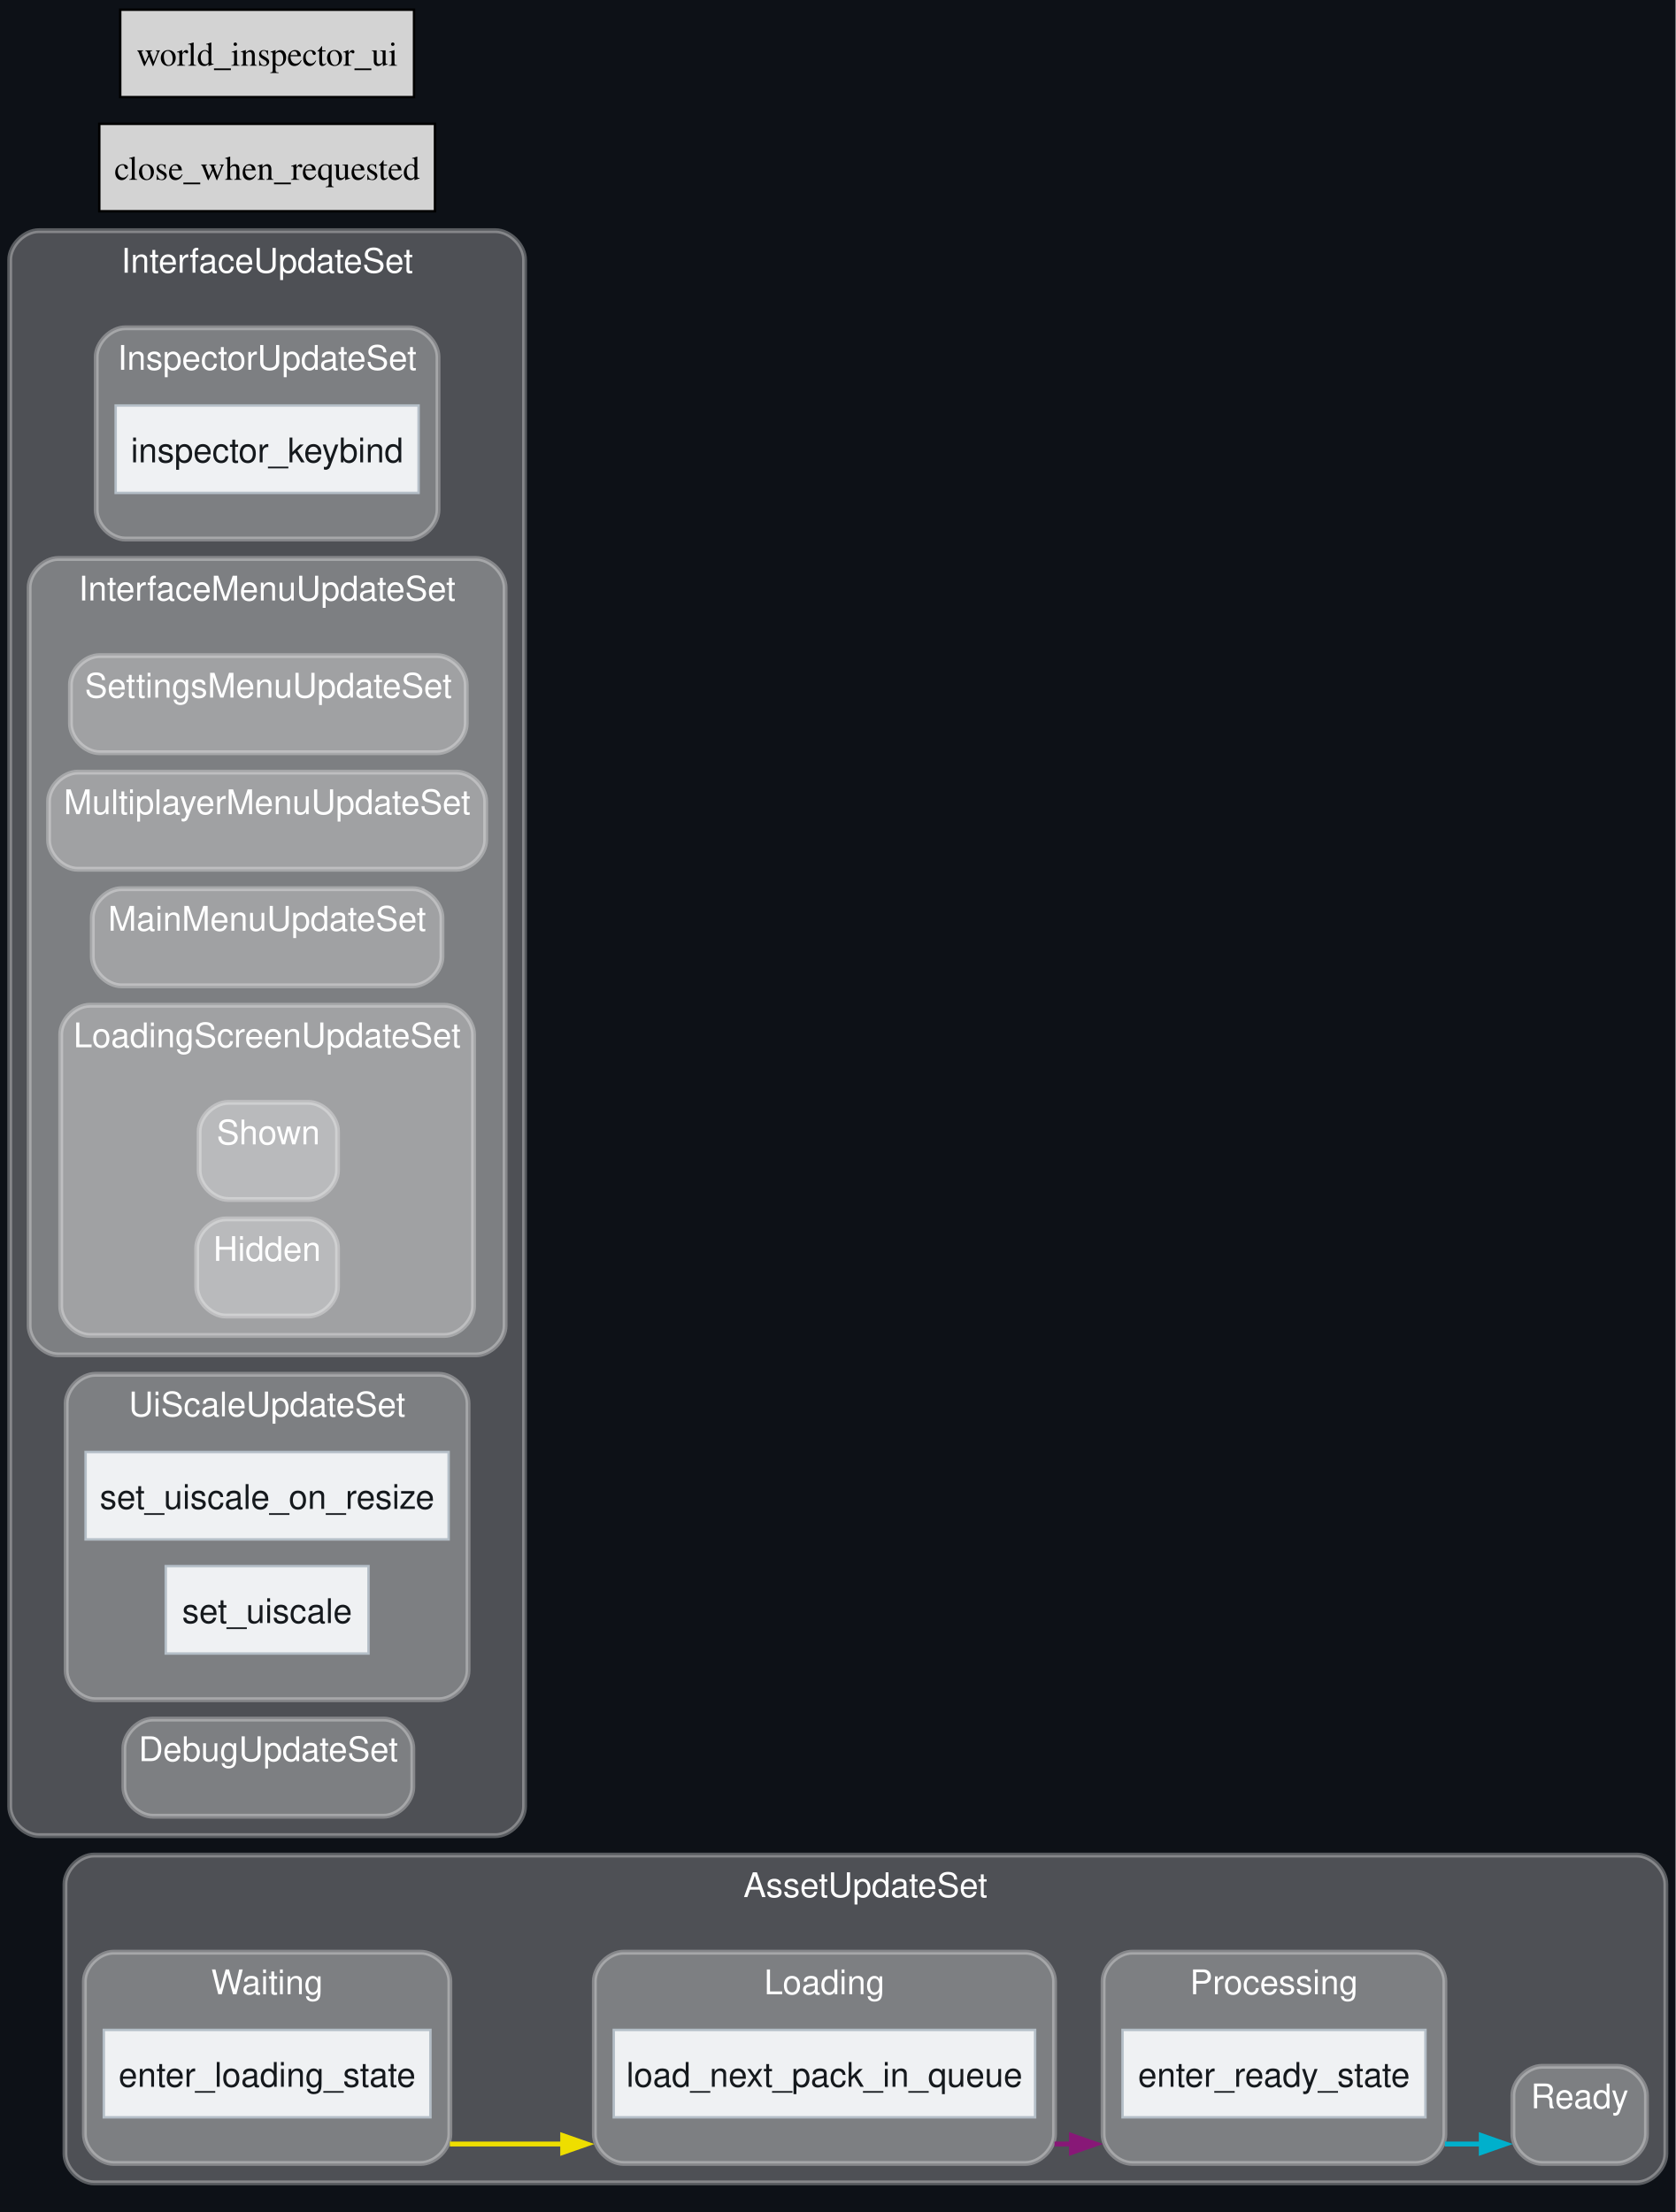
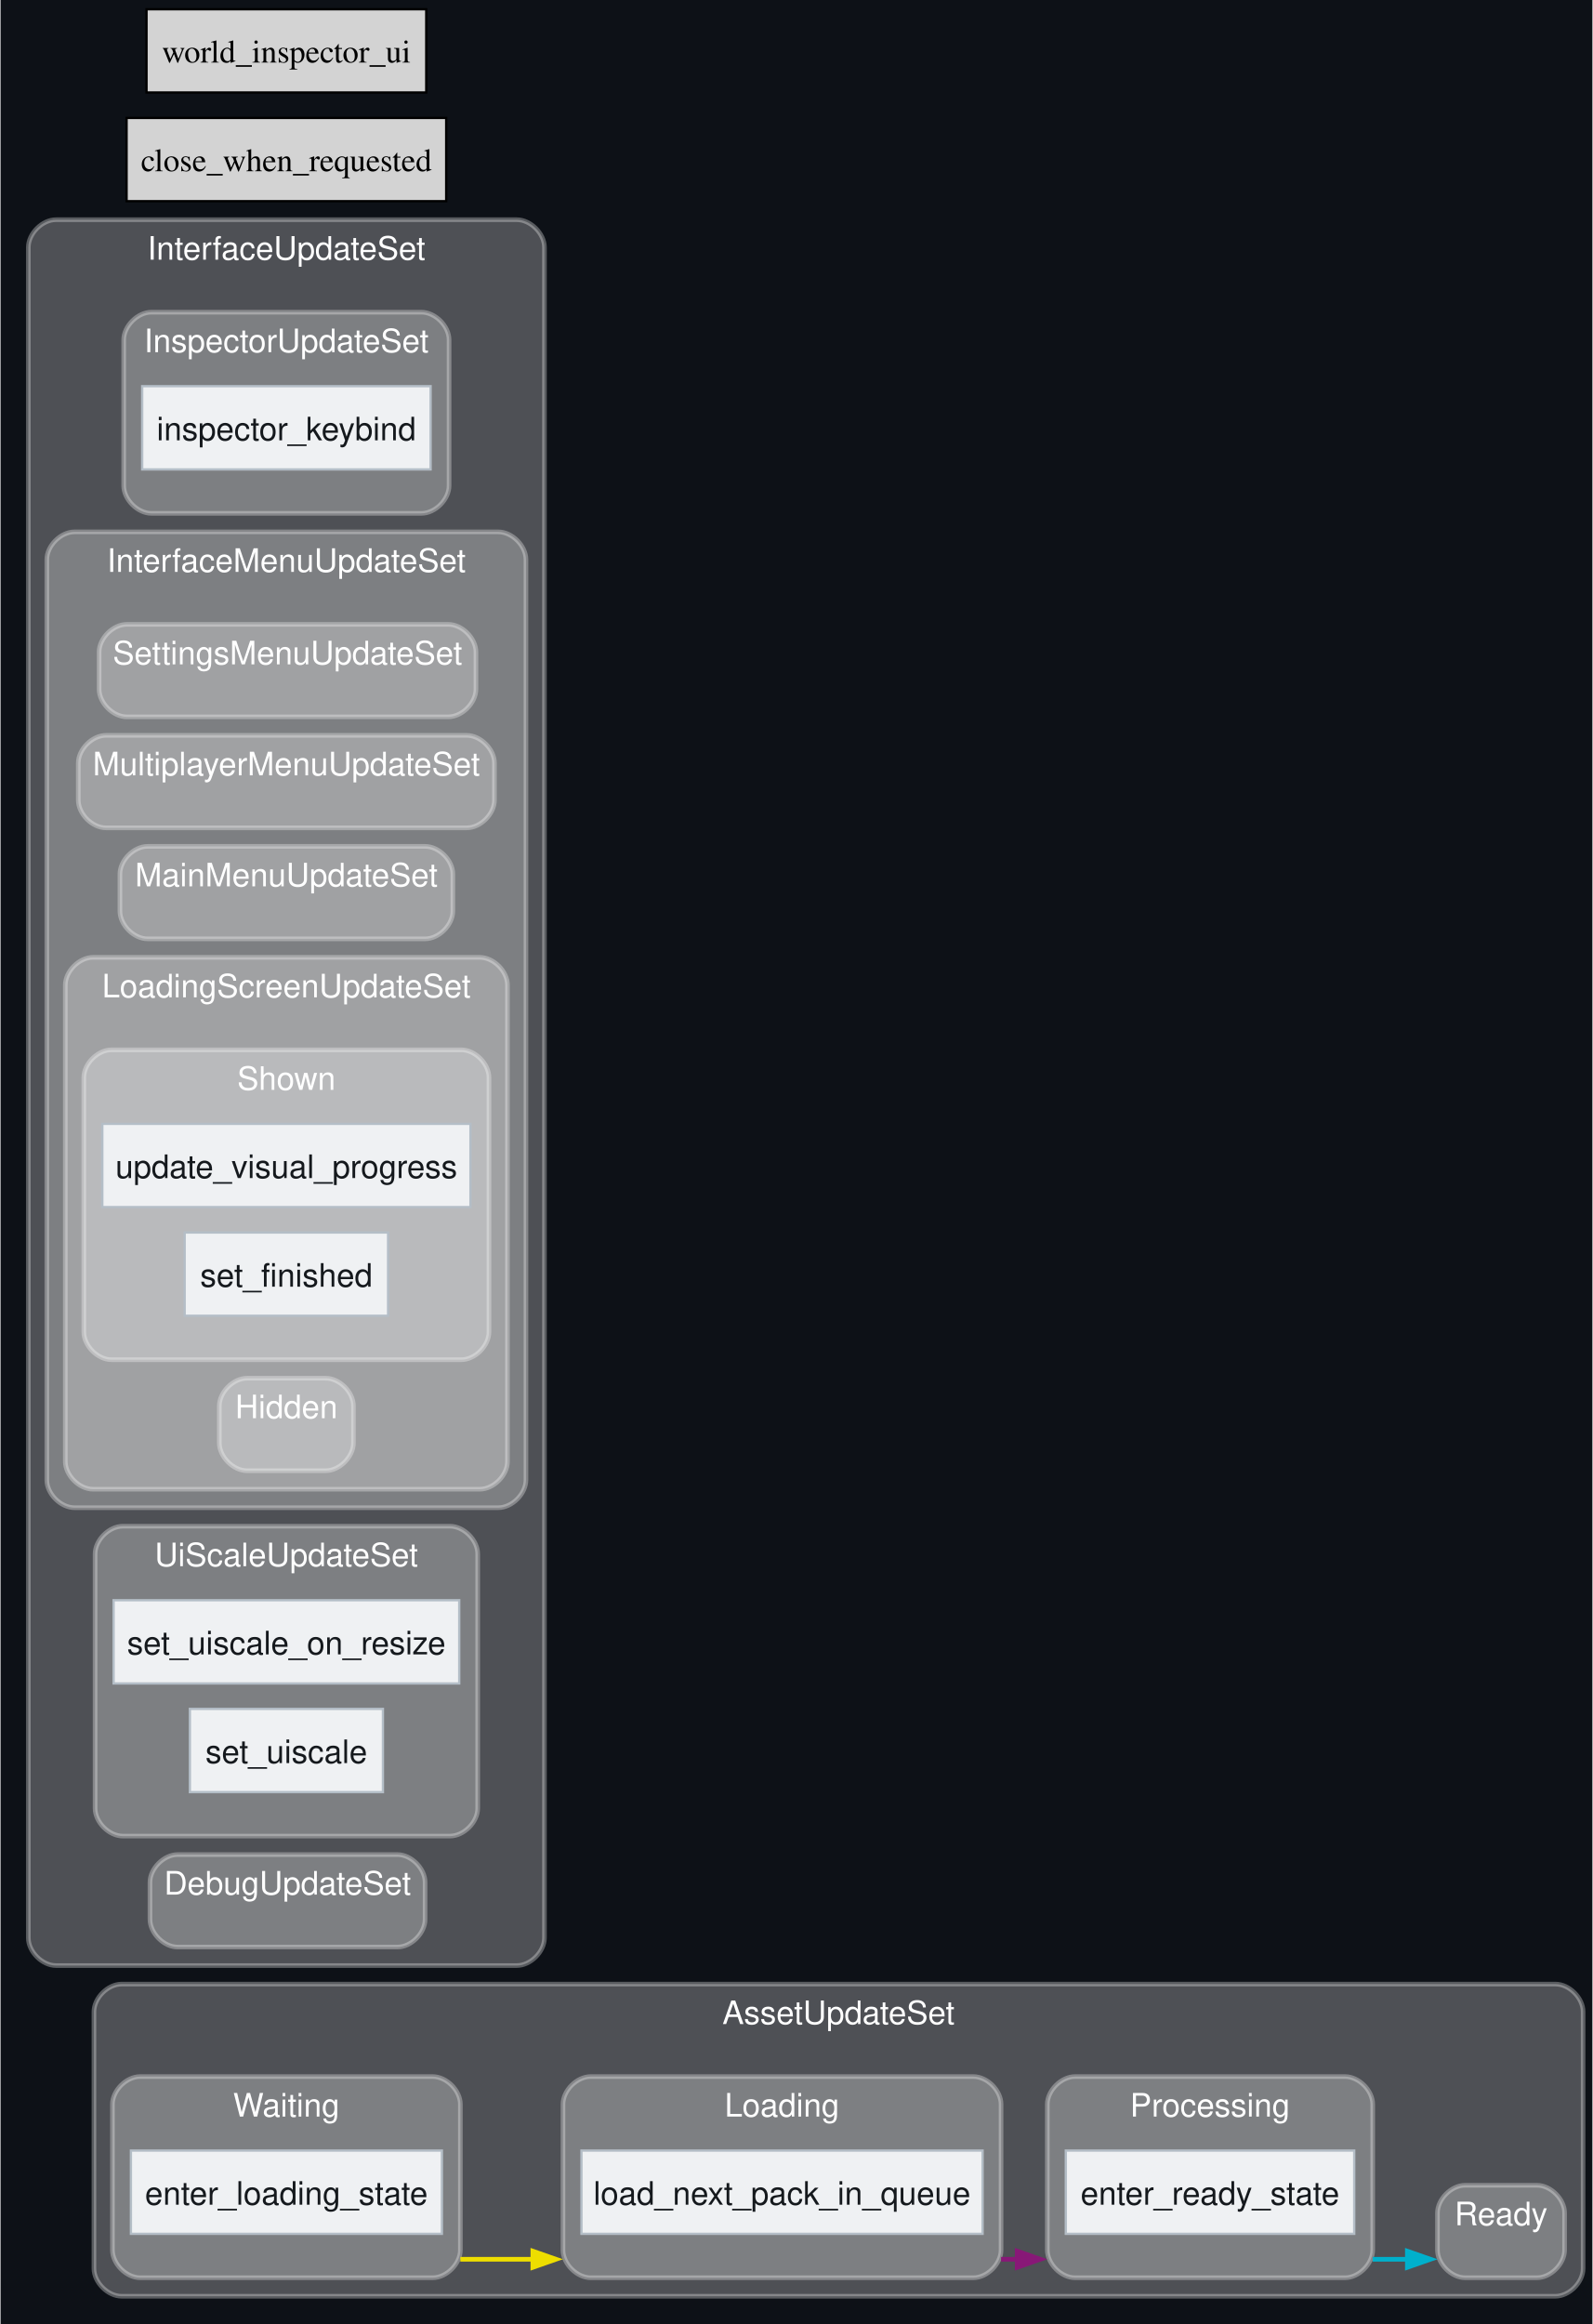
- <svg xmlns="http://www.w3.org/2000/svg" xmlns:xlink="http://www.w3.org/1999/xlink" width="690pt" height="911pt" viewBox="0.00 0.00 690.00 911.00">
-   <g id="graph0" class="graph" transform="scale(1 1) rotate(0) translate(4 907)">
-     <polygon fill="#0d1117" stroke="none" points="-4,4 -4,-907 686,-907 686,4 -4,4" />
+ <svg xmlns="http://www.w3.org/2000/svg" xmlns:xlink="http://www.w3.org/1999/xlink" width="689pt" height="1005pt" viewBox="0.00 0.00 688.50 1005.00">
+   <g id="graph0" class="graph" transform="scale(1 1) rotate(0) translate(4 1001)">
+     <polygon fill="#0d1117" stroke="none" points="-4,4 -4,-1001 684.5,-1001 684.5,4 -4,4" />
    <g id="clust1" class="cluster">
      <g id="a_clust1">
        <a xlink:title="AssetUpdateSet">
-           <path fill="#ffffff" fill-opacity="0.267" stroke="#ffffff" stroke-width="2" stroke-opacity="0.314" d="M34.75,-8C34.75,-8 670,-8 670,-8 676,-8 682,-14 682,-20 682,-20 682,-131 682,-131 682,-137 676,-143 670,-143 670,-143 34.75,-143 34.75,-143 28.75,-143 22.75,-137 22.75,-131 22.75,-131 22.75,-20 22.75,-20 22.75,-14 28.75,-8 34.75,-8" />
-           <text text-anchor="middle" x="352.38" y="-125.7" font-family="Helvetica,sans-Serif" font-size="14.00" fill="#ffffff">AssetUpdateSet</text>
+           <path fill="#ffffff" fill-opacity="0.267" stroke="#ffffff" stroke-width="2" stroke-opacity="0.314" d="M48.38,-8C48.38,-8 668.5,-8 668.5,-8 674.5,-8 680.5,-14 680.5,-20 680.5,-20 680.5,-131 680.5,-131 680.5,-137 674.5,-143 668.5,-143 668.5,-143 48.38,-143 48.38,-143 42.38,-143 36.38,-137 36.38,-131 36.38,-131 36.38,-20 36.38,-20 36.38,-14 42.38,-8 48.38,-8" />
+           <text text-anchor="middle" x="358.44" y="-125.7" font-family="Helvetica,sans-Serif" font-size="14.00" fill="#ffffff">AssetUpdateSet</text>
        </a>
      </g>
    </g>
    <g id="clust2" class="cluster">
      <g id="a_clust2">
        <a xlink:title="Waiting">
-           <path fill="#ffffff" fill-opacity="0.267" stroke="#ffffff" stroke-width="2" stroke-opacity="0.314" d="M42.75,-16C42.75,-16 169.25,-16 169.25,-16 175.25,-16 181.25,-22 181.25,-28 181.25,-28 181.25,-91 181.25,-91 181.25,-97 175.25,-103 169.25,-103 169.25,-103 42.75,-103 42.75,-103 36.75,-103 30.75,-97 30.75,-91 30.75,-91 30.75,-28 30.75,-28 30.75,-22 36.75,-16 42.75,-16" />
-           <text text-anchor="middle" x="106" y="-85.7" font-family="Helvetica,sans-Serif" font-size="14.00" fill="#ffffff">Waiting</text>
+           <path fill="#ffffff" fill-opacity="0.267" stroke="#ffffff" stroke-width="2" stroke-opacity="0.314" d="M56.38,-16C56.38,-16 182.88,-16 182.88,-16 188.88,-16 194.88,-22 194.88,-28 194.88,-28 194.88,-91 194.88,-91 194.88,-97 188.88,-103 182.88,-103 182.88,-103 56.38,-103 56.38,-103 50.38,-103 44.38,-97 44.38,-91 44.38,-91 44.38,-28 44.38,-28 44.38,-22 50.38,-16 56.38,-16" />
+           <text text-anchor="middle" x="119.62" y="-85.7" font-family="Helvetica,sans-Serif" font-size="14.00" fill="#ffffff">Waiting</text>
        </a>
      </g>
    </g>
    <g id="clust3" class="cluster">
      <g id="a_clust3">
        <a xlink:title="Loading">
-           <path fill="#ffffff" fill-opacity="0.267" stroke="#ffffff" stroke-width="2" stroke-opacity="0.314" d="M252.75,-16C252.75,-16 418.25,-16 418.25,-16 424.25,-16 430.25,-22 430.25,-28 430.25,-28 430.25,-91 430.25,-91 430.25,-97 424.25,-103 418.25,-103 418.25,-103 252.75,-103 252.75,-103 246.75,-103 240.75,-97 240.75,-91 240.75,-91 240.75,-28 240.75,-28 240.75,-22 246.75,-16 252.75,-16" />
-           <text text-anchor="middle" x="335.5" y="-85.7" font-family="Helvetica,sans-Serif" font-size="14.00" fill="#ffffff">Loading</text>
+           <path fill="#ffffff" fill-opacity="0.267" stroke="#ffffff" stroke-width="2" stroke-opacity="0.314" d="M251.25,-16C251.25,-16 416.75,-16 416.75,-16 422.75,-16 428.75,-22 428.75,-28 428.75,-28 428.75,-91 428.75,-91 428.75,-97 422.75,-103 416.75,-103 416.75,-103 251.25,-103 251.25,-103 245.25,-103 239.25,-97 239.25,-91 239.25,-91 239.25,-28 239.25,-28 239.25,-22 245.25,-16 251.25,-16" />
+           <text text-anchor="middle" x="334" y="-85.7" font-family="Helvetica,sans-Serif" font-size="14.00" fill="#ffffff">Loading</text>
        </a>
      </g>
    </g>
    <g id="clust4" class="cluster">
      <g id="a_clust4">
        <a xlink:title="Processing">
-           <path fill="#ffffff" fill-opacity="0.267" stroke="#ffffff" stroke-width="2" stroke-opacity="0.314" d="M462.25,-16C462.25,-16 579,-16 579,-16 585,-16 591,-22 591,-28 591,-28 591,-91 591,-91 591,-97 585,-103 579,-103 579,-103 462.25,-103 462.25,-103 456.25,-103 450.25,-97 450.25,-91 450.25,-91 450.25,-28 450.25,-28 450.25,-22 456.25,-16 462.25,-16" />
-           <text text-anchor="middle" x="520.62" y="-85.7" font-family="Helvetica,sans-Serif" font-size="14.00" fill="#ffffff">Processing</text>
+           <path fill="#ffffff" fill-opacity="0.267" stroke="#ffffff" stroke-width="2" stroke-opacity="0.314" d="M460.75,-16C460.75,-16 577.5,-16 577.5,-16 583.5,-16 589.5,-22 589.5,-28 589.5,-28 589.5,-91 589.5,-91 589.5,-97 583.5,-103 577.5,-103 577.5,-103 460.75,-103 460.75,-103 454.75,-103 448.75,-97 448.75,-91 448.75,-91 448.75,-28 448.75,-28 448.75,-22 454.75,-16 460.75,-16" />
+           <text text-anchor="middle" x="519.12" y="-85.7" font-family="Helvetica,sans-Serif" font-size="14.00" fill="#ffffff">Processing</text>
        </a>
      </g>
    </g>
    <g id="clust5" class="cluster">
      <g id="a_clust5">
        <a xlink:title="Ready">
-           <path fill="#ffffff" fill-opacity="0.267" stroke="#ffffff" stroke-width="2" stroke-opacity="0.314" d="M631,-16C631,-16 662,-16 662,-16 668,-16 674,-22 674,-28 674,-28 674,-44 674,-44 674,-50 668,-56 662,-56 662,-56 631,-56 631,-56 625,-56 619,-50 619,-44 619,-44 619,-28 619,-28 619,-22 625,-16 631,-16" />
-           <text text-anchor="middle" x="646.5" y="-38.7" font-family="Helvetica,sans-Serif" font-size="14.00" fill="#ffffff">Ready</text>
+           <path fill="#ffffff" fill-opacity="0.267" stroke="#ffffff" stroke-width="2" stroke-opacity="0.314" d="M629.5,-16C629.5,-16 660.5,-16 660.5,-16 666.5,-16 672.5,-22 672.5,-28 672.5,-28 672.5,-44 672.5,-44 672.5,-50 666.5,-56 660.5,-56 660.5,-56 629.5,-56 629.5,-56 623.5,-56 617.5,-50 617.5,-44 617.5,-44 617.5,-28 617.5,-28 617.5,-22 623.5,-16 629.5,-16" />
+           <text text-anchor="middle" x="645" y="-38.7" font-family="Helvetica,sans-Serif" font-size="14.00" fill="#ffffff">Ready</text>
        </a>
      </g>
    </g>
    <g id="clust6" class="cluster">
      <g id="a_clust6">
        <a xlink:title="InterfaceUpdateSet">
-           <path fill="#ffffff" fill-opacity="0.267" stroke="#ffffff" stroke-width="2" stroke-opacity="0.314" d="M12,-151C12,-151 200,-151 200,-151 206,-151 212,-157 212,-163 212,-163 212,-800 212,-800 212,-806 206,-812 200,-812 200,-812 12,-812 12,-812 6,-812 0,-806 0,-800 0,-800 0,-163 0,-163 0,-157 6,-151 12,-151" />
-           <text text-anchor="middle" x="106" y="-794.7" font-family="Helvetica,sans-Serif" font-size="14.00" fill="#ffffff">InterfaceUpdateSet</text>
+           <path fill="#ffffff" fill-opacity="0.267" stroke="#ffffff" stroke-width="2" stroke-opacity="0.314" d="M20,-151C20,-151 219.25,-151 219.25,-151 225.25,-151 231.25,-157 231.25,-163 231.25,-163 231.25,-894 231.25,-894 231.25,-900 225.25,-906 219.25,-906 219.25,-906 20,-906 20,-906 14,-906 8,-900 8,-894 8,-894 8,-163 8,-163 8,-157 14,-151 20,-151" />
+           <text text-anchor="middle" x="119.62" y="-888.7" font-family="Helvetica,sans-Serif" font-size="14.00" fill="#ffffff">InterfaceUpdateSet</text>
        </a>
      </g>
    </g>
    <g id="clust7" class="cluster">
      <g id="a_clust7">
        <a xlink:title="DebugUpdateSet">
-           <path fill="#ffffff" fill-opacity="0.267" stroke="#ffffff" stroke-width="2" stroke-opacity="0.314" d="M59,-159C59,-159 154,-159 154,-159 160,-159 166,-165 166,-171 166,-171 166,-187 166,-187 166,-193 160,-199 154,-199 154,-199 59,-199 59,-199 53,-199 47,-193 47,-187 47,-187 47,-171 47,-171 47,-165 53,-159 59,-159" />
-           <text text-anchor="middle" x="106.5" y="-181.7" font-family="Helvetica,sans-Serif" font-size="14.00" fill="#ffffff">DebugUpdateSet</text>
+           <path fill="#ffffff" fill-opacity="0.267" stroke="#ffffff" stroke-width="2" stroke-opacity="0.314" d="M72.62,-159C72.62,-159 167.62,-159 167.62,-159 173.62,-159 179.62,-165 179.62,-171 179.62,-171 179.62,-187 179.62,-187 179.62,-193 173.62,-199 167.62,-199 167.62,-199 72.62,-199 72.62,-199 66.62,-199 60.62,-193 60.62,-187 60.62,-187 60.62,-171 60.62,-171 60.62,-165 66.62,-159 72.62,-159" />
+           <text text-anchor="middle" x="120.12" y="-181.7" font-family="Helvetica,sans-Serif" font-size="14.00" fill="#ffffff">DebugUpdateSet</text>
        </a>
      </g>
    </g>
    <g id="clust8" class="cluster">
      <g id="a_clust8">
        <a xlink:title="UiScaleUpdateSet">
-           <path fill="#ffffff" fill-opacity="0.267" stroke="#ffffff" stroke-width="2" stroke-opacity="0.314" d="M35.25,-207C35.25,-207 176.75,-207 176.75,-207 182.75,-207 188.75,-213 188.75,-219 188.75,-219 188.75,-329 188.75,-329 188.75,-335 182.75,-341 176.75,-341 176.75,-341 35.25,-341 35.25,-341 29.25,-341 23.25,-335 23.25,-329 23.25,-329 23.25,-219 23.25,-219 23.25,-213 29.25,-207 35.25,-207" />
-           <text text-anchor="middle" x="106" y="-323.7" font-family="Helvetica,sans-Serif" font-size="14.00" fill="#ffffff">UiScaleUpdateSet</text>
+           <path fill="#ffffff" fill-opacity="0.267" stroke="#ffffff" stroke-width="2" stroke-opacity="0.314" d="M48.88,-207C48.88,-207 190.38,-207 190.38,-207 196.38,-207 202.38,-213 202.38,-219 202.38,-219 202.38,-329 202.38,-329 202.38,-335 196.38,-341 190.38,-341 190.38,-341 48.88,-341 48.88,-341 42.88,-341 36.88,-335 36.88,-329 36.88,-329 36.88,-219 36.88,-219 36.88,-213 42.88,-207 48.88,-207" />
+           <text text-anchor="middle" x="119.62" y="-323.7" font-family="Helvetica,sans-Serif" font-size="14.00" fill="#ffffff">UiScaleUpdateSet</text>
        </a>
      </g>
    </g>
    <g id="clust9" class="cluster">
      <g id="a_clust9">
        <a xlink:title="InterfaceMenuUpdateSet">
-           <path fill="#ffffff" fill-opacity="0.267" stroke="#ffffff" stroke-width="2" stroke-opacity="0.314" d="M20,-349C20,-349 192,-349 192,-349 198,-349 204,-355 204,-361 204,-361 204,-665 204,-665 204,-671 198,-677 192,-677 192,-677 20,-677 20,-677 14,-677 8,-671 8,-665 8,-665 8,-361 8,-361 8,-355 14,-349 20,-349" />
-           <text text-anchor="middle" x="106" y="-659.7" font-family="Helvetica,sans-Serif" font-size="14.00" fill="#ffffff">InterfaceMenuUpdateSet</text>
+           <path fill="#ffffff" fill-opacity="0.267" stroke="#ffffff" stroke-width="2" stroke-opacity="0.314" d="M28,-349C28,-349 211.25,-349 211.25,-349 217.25,-349 223.25,-355 223.25,-361 223.25,-361 223.25,-759 223.25,-759 223.25,-765 217.25,-771 211.25,-771 211.25,-771 28,-771 28,-771 22,-771 16,-765 16,-759 16,-759 16,-361 16,-361 16,-355 22,-349 28,-349" />
+           <text text-anchor="middle" x="119.62" y="-753.7" font-family="Helvetica,sans-Serif" font-size="14.00" fill="#ffffff">InterfaceMenuUpdateSet</text>
        </a>
      </g>
    </g>
    <g id="clust10" class="cluster">
      <g id="a_clust10">
        <a xlink:title="LoadingScreenUpdateSet">
-           <path fill="#ffffff" fill-opacity="0.267" stroke="#ffffff" stroke-width="2" stroke-opacity="0.314" d="M33,-357C33,-357 179,-357 179,-357 185,-357 191,-363 191,-369 191,-369 191,-481 191,-481 191,-487 185,-493 179,-493 179,-493 33,-493 33,-493 27,-493 21,-487 21,-481 21,-481 21,-369 21,-369 21,-363 27,-357 33,-357" />
-           <text text-anchor="middle" x="106" y="-475.7" font-family="Helvetica,sans-Serif" font-size="14.00" fill="#ffffff">LoadingScreenUpdateSet</text>
+           <path fill="#ffffff" fill-opacity="0.267" stroke="#ffffff" stroke-width="2" stroke-opacity="0.314" d="M36,-357C36,-357 203.25,-357 203.25,-357 209.25,-357 215.25,-363 215.25,-369 215.25,-369 215.25,-575 215.25,-575 215.25,-581 209.25,-587 203.25,-587 203.25,-587 36,-587 36,-587 30,-587 24,-581 24,-575 24,-575 24,-369 24,-369 24,-363 30,-357 36,-357" />
+           <text text-anchor="middle" x="119.62" y="-569.7" font-family="Helvetica,sans-Serif" font-size="14.00" fill="#ffffff">LoadingScreenUpdateSet</text>
        </a>
      </g>
    </g>
    <g id="clust11" class="cluster">
      <g id="a_clust11">
        <a xlink:title="Hidden">
-           <path fill="#ffffff" fill-opacity="0.267" stroke="#ffffff" stroke-width="2" stroke-opacity="0.314" d="M89,-365C89,-365 123,-365 123,-365 129,-365 135,-371 135,-377 135,-377 135,-393 135,-393 135,-399 129,-405 123,-405 123,-405 89,-405 89,-405 83,-405 77,-399 77,-393 77,-393 77,-377 77,-377 77,-371 83,-365 89,-365" />
-           <text text-anchor="middle" x="106" y="-387.7" font-family="Helvetica,sans-Serif" font-size="14.00" fill="#ffffff">Hidden</text>
+           <path fill="#ffffff" fill-opacity="0.267" stroke="#ffffff" stroke-width="2" stroke-opacity="0.314" d="M102.62,-365C102.62,-365 136.62,-365 136.62,-365 142.62,-365 148.62,-371 148.62,-377 148.62,-377 148.62,-393 148.62,-393 148.62,-399 142.62,-405 136.62,-405 136.62,-405 102.62,-405 102.62,-405 96.62,-405 90.62,-399 90.62,-393 90.62,-393 90.62,-377 90.62,-377 90.62,-371 96.62,-365 102.62,-365" />
+           <text text-anchor="middle" x="119.62" y="-387.7" font-family="Helvetica,sans-Serif" font-size="14.00" fill="#ffffff">Hidden</text>
        </a>
      </g>
    </g>
    <g id="clust12" class="cluster">
      <g id="a_clust12">
        <a xlink:title="Shown">
-           <path fill="#ffffff" fill-opacity="0.267" stroke="#ffffff" stroke-width="2" stroke-opacity="0.314" d="M90,-413C90,-413 123,-413 123,-413 129,-413 135,-419 135,-425 135,-425 135,-441 135,-441 135,-447 129,-453 123,-453 123,-453 90,-453 90,-453 84,-453 78,-447 78,-441 78,-441 78,-425 78,-425 78,-419 84,-413 90,-413" />
-           <text text-anchor="middle" x="106.5" y="-435.7" font-family="Helvetica,sans-Serif" font-size="14.00" fill="#ffffff">Shown</text>
+           <path fill="#ffffff" fill-opacity="0.267" stroke="#ffffff" stroke-width="2" stroke-opacity="0.314" d="M44,-413C44,-413 195.25,-413 195.25,-413 201.25,-413 207.25,-419 207.25,-425 207.25,-425 207.25,-535 207.25,-535 207.25,-541 201.25,-547 195.25,-547 195.25,-547 44,-547 44,-547 38,-547 32,-541 32,-535 32,-535 32,-425 32,-425 32,-419 38,-413 44,-413" />
+           <text text-anchor="middle" x="119.62" y="-529.7" font-family="Helvetica,sans-Serif" font-size="14.00" fill="#ffffff">Shown</text>
        </a>
      </g>
    </g>
    <g id="clust13" class="cluster">
      <g id="a_clust13">
        <a xlink:title="MainMenuUpdateSet">
-           <path fill="#ffffff" fill-opacity="0.267" stroke="#ffffff" stroke-width="2" stroke-opacity="0.314" d="M46,-501C46,-501 166,-501 166,-501 172,-501 178,-507 178,-513 178,-513 178,-529 178,-529 178,-535 172,-541 166,-541 166,-541 46,-541 46,-541 40,-541 34,-535 34,-529 34,-529 34,-513 34,-513 34,-507 40,-501 46,-501" />
-           <text text-anchor="middle" x="106" y="-523.7" font-family="Helvetica,sans-Serif" font-size="14.00" fill="#ffffff">MainMenuUpdateSet</text>
+           <path fill="#ffffff" fill-opacity="0.267" stroke="#ffffff" stroke-width="2" stroke-opacity="0.314" d="M59.62,-595C59.62,-595 179.62,-595 179.62,-595 185.62,-595 191.62,-601 191.62,-607 191.62,-607 191.62,-623 191.62,-623 191.62,-629 185.62,-635 179.62,-635 179.62,-635 59.62,-635 59.62,-635 53.62,-635 47.62,-629 47.62,-623 47.62,-623 47.62,-607 47.62,-607 47.62,-601 53.62,-595 59.62,-595" />
+           <text text-anchor="middle" x="119.62" y="-617.7" font-family="Helvetica,sans-Serif" font-size="14.00" fill="#ffffff">MainMenuUpdateSet</text>
        </a>
      </g>
    </g>
    <g id="clust14" class="cluster">
      <g id="a_clust14">
        <a xlink:title="MultiplayerMenuUpdateSet">
-           <path fill="#ffffff" fill-opacity="0.267" stroke="#ffffff" stroke-width="2" stroke-opacity="0.314" d="M28,-549C28,-549 184,-549 184,-549 190,-549 196,-555 196,-561 196,-561 196,-577 196,-577 196,-583 190,-589 184,-589 184,-589 28,-589 28,-589 22,-589 16,-583 16,-577 16,-577 16,-561 16,-561 16,-555 22,-549 28,-549" />
-           <text text-anchor="middle" x="106" y="-571.7" font-family="Helvetica,sans-Serif" font-size="14.00" fill="#ffffff">MultiplayerMenuUpdateSet</text>
+           <path fill="#ffffff" fill-opacity="0.267" stroke="#ffffff" stroke-width="2" stroke-opacity="0.314" d="M41.62,-643C41.62,-643 197.62,-643 197.62,-643 203.62,-643 209.62,-649 209.62,-655 209.62,-655 209.62,-671 209.62,-671 209.62,-677 203.62,-683 197.62,-683 197.62,-683 41.62,-683 41.62,-683 35.62,-683 29.62,-677 29.62,-671 29.62,-671 29.62,-655 29.62,-655 29.62,-649 35.62,-643 41.62,-643" />
+           <text text-anchor="middle" x="119.62" y="-665.7" font-family="Helvetica,sans-Serif" font-size="14.00" fill="#ffffff">MultiplayerMenuUpdateSet</text>
        </a>
      </g>
    </g>
    <g id="clust15" class="cluster">
      <g id="a_clust15">
        <a xlink:title="SettingsMenuUpdateSet">
-           <path fill="#ffffff" fill-opacity="0.267" stroke="#ffffff" stroke-width="2" stroke-opacity="0.314" d="M37,-597C37,-597 176,-597 176,-597 182,-597 188,-603 188,-609 188,-609 188,-625 188,-625 188,-631 182,-637 176,-637 176,-637 37,-637 37,-637 31,-637 25,-631 25,-625 25,-625 25,-609 25,-609 25,-603 31,-597 37,-597" />
-           <text text-anchor="middle" x="106.5" y="-619.7" font-family="Helvetica,sans-Serif" font-size="14.00" fill="#ffffff">SettingsMenuUpdateSet</text>
+           <path fill="#ffffff" fill-opacity="0.267" stroke="#ffffff" stroke-width="2" stroke-opacity="0.314" d="M50.62,-691C50.62,-691 189.62,-691 189.62,-691 195.62,-691 201.62,-697 201.62,-703 201.62,-703 201.62,-719 201.62,-719 201.62,-725 195.62,-731 189.62,-731 189.62,-731 50.62,-731 50.62,-731 44.62,-731 38.62,-725 38.62,-719 38.62,-719 38.62,-703 38.62,-703 38.62,-697 44.62,-691 50.62,-691" />
+           <text text-anchor="middle" x="120.12" y="-713.7" font-family="Helvetica,sans-Serif" font-size="14.00" fill="#ffffff">SettingsMenuUpdateSet</text>
        </a>
      </g>
    </g>
    <g id="clust16" class="cluster">
      <g id="a_clust16">
        <a xlink:title="InspectorUpdateSet">
-           <path fill="#ffffff" fill-opacity="0.267" stroke="#ffffff" stroke-width="2" stroke-opacity="0.314" d="M47.62,-685C47.62,-685 164.38,-685 164.38,-685 170.38,-685 176.38,-691 176.38,-697 176.38,-697 176.38,-760 176.38,-760 176.38,-766 170.38,-772 164.38,-772 164.38,-772 47.62,-772 47.62,-772 41.62,-772 35.62,-766 35.62,-760 35.62,-760 35.62,-697 35.62,-697 35.62,-691 41.62,-685 47.62,-685" />
-           <text text-anchor="middle" x="106" y="-754.7" font-family="Helvetica,sans-Serif" font-size="14.00" fill="#ffffff">InspectorUpdateSet</text>
+           <path fill="#ffffff" fill-opacity="0.267" stroke="#ffffff" stroke-width="2" stroke-opacity="0.314" d="M61.25,-779C61.25,-779 178,-779 178,-779 184,-779 190,-785 190,-791 190,-791 190,-854 190,-854 190,-860 184,-866 178,-866 178,-866 61.25,-866 61.25,-866 55.25,-866 49.25,-860 49.25,-854 49.25,-854 49.25,-791 49.25,-791 49.25,-785 55.25,-779 61.25,-779" />
+           <text text-anchor="middle" x="119.62" y="-848.7" font-family="Helvetica,sans-Serif" font-size="14.00" fill="#ffffff">InspectorUpdateSet</text>
        </a>
      </g>
    </g>
    <g id="edge1" class="edge">
      <g id="a_edge1">
        <a xlink:title="Waiting → Loading">
-           <path fill="none" stroke="#eede00" stroke-width="2" d="M181.25,-24C196.14,-24 212.06,-24 227.8,-24" />
-           <polygon fill="#eede00" stroke="#eede00" stroke-width="2" points="227.72,-27.5 237.72,-24 227.72,-20.5 227.72,-27.5" />
+           <path fill="none" stroke="#eede00" stroke-width="2" d="M194.87,-24C205.04,-24 215.64,-24 226.25,-24" />
+           <polygon fill="#eede00" stroke="#eede00" stroke-width="2" points="226.23,-27.5 236.23,-24 226.23,-20.5 226.23,-27.5" />
        </a>
      </g>
    </g>
    <g id="node3" class="node">
      <g id="a_node3">
        <a xlink:title="froglight_assets::systemset::resourcepack::ResourcePackState::enter_loading_state">
-           <polygon fill="#eff1f3" stroke="#b4bec7" points="173.25,-71 38.75,-71 38.75,-35 173.25,-35 173.25,-71" />
-           <text text-anchor="middle" x="106" y="-47.58" font-family="Helvetica,sans-Serif" font-size="14.00" fill="#15191d">enter_loading_state</text>
+           <polygon fill="#eff1f3" stroke="#b4bec7" points="186.88,-71 52.38,-71 52.38,-35 186.88,-35 186.88,-71" />
+           <text text-anchor="middle" x="119.62" y="-47.58" font-family="Helvetica,sans-Serif" font-size="14.00" fill="#15191d">enter_loading_state</text>
        </a>
      </g>
    </g>
    <g id="edge2" class="edge">
      <g id="a_edge2">
        <a xlink:title="Loading → Processing">
-           <path fill="none" stroke="#881877" stroke-width="2" d="M430.25,-24C432.63,-24 435.01,-24 437.38,-24" />
-           <polygon fill="#881877" stroke="#881877" stroke-width="2" points="437.22,-27.5 447.22,-24 437.22,-20.5 437.22,-27.5" />
+           <path fill="none" stroke="#881877" stroke-width="2" d="M428.75,-24C431.13,-24 433.51,-24 435.88,-24" />
+           <polygon fill="#881877" stroke="#881877" stroke-width="2" points="435.72,-27.5 445.72,-24 435.72,-20.5 435.72,-27.5" />
        </a>
      </g>
    </g>
    <g id="node5" class="node">
      <g id="a_node5">
        <a xlink:title="froglight_assets::asset_manager::tracker::AssetTracker::load_next_pack_in_queue">
-           <polygon fill="#eff1f3" stroke="#b4bec7" points="422.25,-71 248.75,-71 248.75,-35 422.25,-35 422.25,-71" />
-           <text text-anchor="middle" x="335.5" y="-47.58" font-family="Helvetica,sans-Serif" font-size="14.00" fill="#15191d">load_next_pack_in_queue</text>
+           <polygon fill="#eff1f3" stroke="#b4bec7" points="420.75,-71 247.25,-71 247.25,-35 420.75,-35 420.75,-71" />
+           <text text-anchor="middle" x="334" y="-47.58" font-family="Helvetica,sans-Serif" font-size="14.00" fill="#15191d">load_next_pack_in_queue</text>
        </a>
      </g>
    </g>
    <g id="edge3" class="edge">
      <g id="a_edge3">
        <a xlink:title="Processing → Ready">
-           <path fill="none" stroke="#00b0cc" stroke-width="2" d="M591,-24C596.18,-24 601.29,-24 606.17,-24" />
-           <polygon fill="#00b0cc" stroke="#00b0cc" stroke-width="2" points="605.98,-27.5 615.98,-24 605.98,-20.5 605.98,-27.5" />
+           <path fill="none" stroke="#00b0cc" stroke-width="2" d="M589.5,-24C594.68,-24 599.79,-24 604.67,-24" />
+           <polygon fill="#00b0cc" stroke="#00b0cc" stroke-width="2" points="604.48,-27.5 614.48,-24 604.48,-20.5 604.48,-27.5" />
        </a>
      </g>
    </g>
    <g id="node7" class="node">
      <g id="a_node7">
        <a xlink:title="froglight_assets::systemset::resourcepack::ResourcePackState::enter_ready_state">
-           <polygon fill="#eff1f3" stroke="#b4bec7" points="583,-71 458.25,-71 458.25,-35 583,-35 583,-71" />
-           <text text-anchor="middle" x="520.62" y="-47.58" font-family="Helvetica,sans-Serif" font-size="14.00" fill="#15191d">enter_ready_state</text>
+           <polygon fill="#eff1f3" stroke="#b4bec7" points="581.5,-71 456.75,-71 456.75,-35 581.5,-35 581.5,-71" />
+           <text text-anchor="middle" x="519.12" y="-47.58" font-family="Helvetica,sans-Serif" font-size="14.00" fill="#15191d">enter_ready_state</text>
        </a>
      </g>
    </g>
    <g id="node12" class="node">
      <g id="a_node12">
        <a xlink:title="froglight_interface::plugins::uiscale::UiScalePlugin::set_uiscale">
-           <polygon fill="#eff1f3" stroke="#b4bec7" points="147.75,-262 64.25,-262 64.25,-226 147.75,-226 147.75,-262" />
-           <text text-anchor="middle" x="106" y="-238.57" font-family="Helvetica,sans-Serif" font-size="14.00" fill="#15191d">set_uiscale</text>
+           <polygon fill="#eff1f3" stroke="#b4bec7" points="161.38,-262 77.88,-262 77.88,-226 161.38,-226 161.38,-262" />
+           <text text-anchor="middle" x="119.62" y="-238.57" font-family="Helvetica,sans-Serif" font-size="14.00" fill="#15191d">set_uiscale</text>
        </a>
      </g>
    </g>
    <g id="node13" class="node">
      <g id="a_node13">
        <a xlink:title="froglight_interface::plugins::uiscale::UiScalePlugin::set_uiscale_on_resize">
-           <polygon fill="#eff1f3" stroke="#b4bec7" points="180.75,-309 31.25,-309 31.25,-273 180.75,-273 180.75,-309" />
-           <text text-anchor="middle" x="106" y="-285.57" font-family="Helvetica,sans-Serif" font-size="14.00" fill="#15191d">set_uiscale_on_resize</text>
-         </a>
-       </g>
-     </g>
-     <g id="node22" class="node">
-       <g id="a_node22">
-         <a xlink:title="froglight_interface::plugins::inspector::enable::InspectorEnable::inspector_keybind">
-           <polygon fill="#eff1f3" stroke="#b4bec7" points="168.38,-740 43.63,-740 43.63,-704 168.38,-704 168.38,-740" />
-           <text text-anchor="middle" x="106" y="-716.58" font-family="Helvetica,sans-Serif" font-size="14.00" fill="#15191d">inspector_keybind</text>
-         </a>
-       </g>
-     </g>
-     <g id="node23" class="node">
-       <g id="a_node23">
-         <a xlink:title="bevy_window::system::close_when_requested">
-           <polygon fill="lightgrey" stroke="black" points="175.12,-856 36.88,-856 36.88,-820 175.12,-820 175.12,-856" />
-           <text text-anchor="middle" x="106" y="-832.95" font-family="Times,serif" font-size="14.00">close_when_requested</text>
+           <polygon fill="#eff1f3" stroke="#b4bec7" points="194.38,-309 44.88,-309 44.88,-273 194.38,-273 194.38,-309" />
+           <text text-anchor="middle" x="119.62" y="-285.57" font-family="Helvetica,sans-Serif" font-size="14.00" fill="#15191d">set_uiscale_on_resize</text>
+         </a>
+       </g>
+     </g>
+     <g id="node18" class="node">
+       <g id="a_node18">
+         <a xlink:title="froglight_interface::menus::loadingscreen::bar::ProgressBar::set_finished">
+           <polygon fill="#eff1f3" stroke="#b4bec7" points="163.62,-468 75.62,-468 75.62,-432 163.62,-432 163.62,-468" />
+           <text text-anchor="middle" x="119.62" y="-444.57" font-family="Helvetica,sans-Serif" font-size="14.00" fill="#15191d">set_finished</text>
+         </a>
+       </g>
+     </g>
+     <g id="node19" class="node">
+       <g id="a_node19">
+         <a xlink:title="froglight_interface::menus::loadingscreen::bar::ProgressBar::update_visual_progress">
+           <polygon fill="#eff1f3" stroke="#b4bec7" points="199.25,-515 40,-515 40,-479 199.25,-479 199.25,-515" />
+           <text text-anchor="middle" x="119.62" y="-491.57" font-family="Helvetica,sans-Serif" font-size="14.00" fill="#15191d">update_visual_progress</text>
        </a>
      </g>
    </g>
    <g id="node24" class="node">
      <g id="a_node24">
+         <a xlink:title="froglight_interface::plugins::inspector::enable::InspectorEnable::inspector_keybind">
+           <polygon fill="#eff1f3" stroke="#b4bec7" points="182,-834 57.25,-834 57.25,-798 182,-798 182,-834" />
+           <text text-anchor="middle" x="119.62" y="-810.58" font-family="Helvetica,sans-Serif" font-size="14.00" fill="#15191d">inspector_keybind</text>
+         </a>
+       </g>
+     </g>
+     <g id="node25" class="node">
+       <g id="a_node25">
+         <a xlink:title="bevy_window::system::close_when_requested">
+           <polygon fill="lightgrey" stroke="black" points="188.75,-950 50.5,-950 50.5,-914 188.75,-914 188.75,-950" />
+           <text text-anchor="middle" x="119.62" y="-926.95" font-family="Times,serif" font-size="14.00">close_when_requested</text>
+         </a>
+       </g>
+     </g>
+     <g id="node26" class="node">
+       <g id="a_node26">
        <a xlink:title="bevy_inspector_egui::quick::world_inspector_ui">
-           <polygon fill="lightgrey" stroke="black" points="166.5,-903 45.5,-903 45.5,-867 166.5,-867 166.5,-903" />
-           <text text-anchor="middle" x="106" y="-879.95" font-family="Times,serif" font-size="14.00">world_inspector_ui</text>
+           <polygon fill="lightgrey" stroke="black" points="180.12,-997 59.12,-997 59.12,-961 180.12,-961 180.12,-997" />
+           <text text-anchor="middle" x="119.62" y="-973.95" font-family="Times,serif" font-size="14.00">world_inspector_ui</text>
        </a>
      </g>
    </g>
  </g>
</svg>
